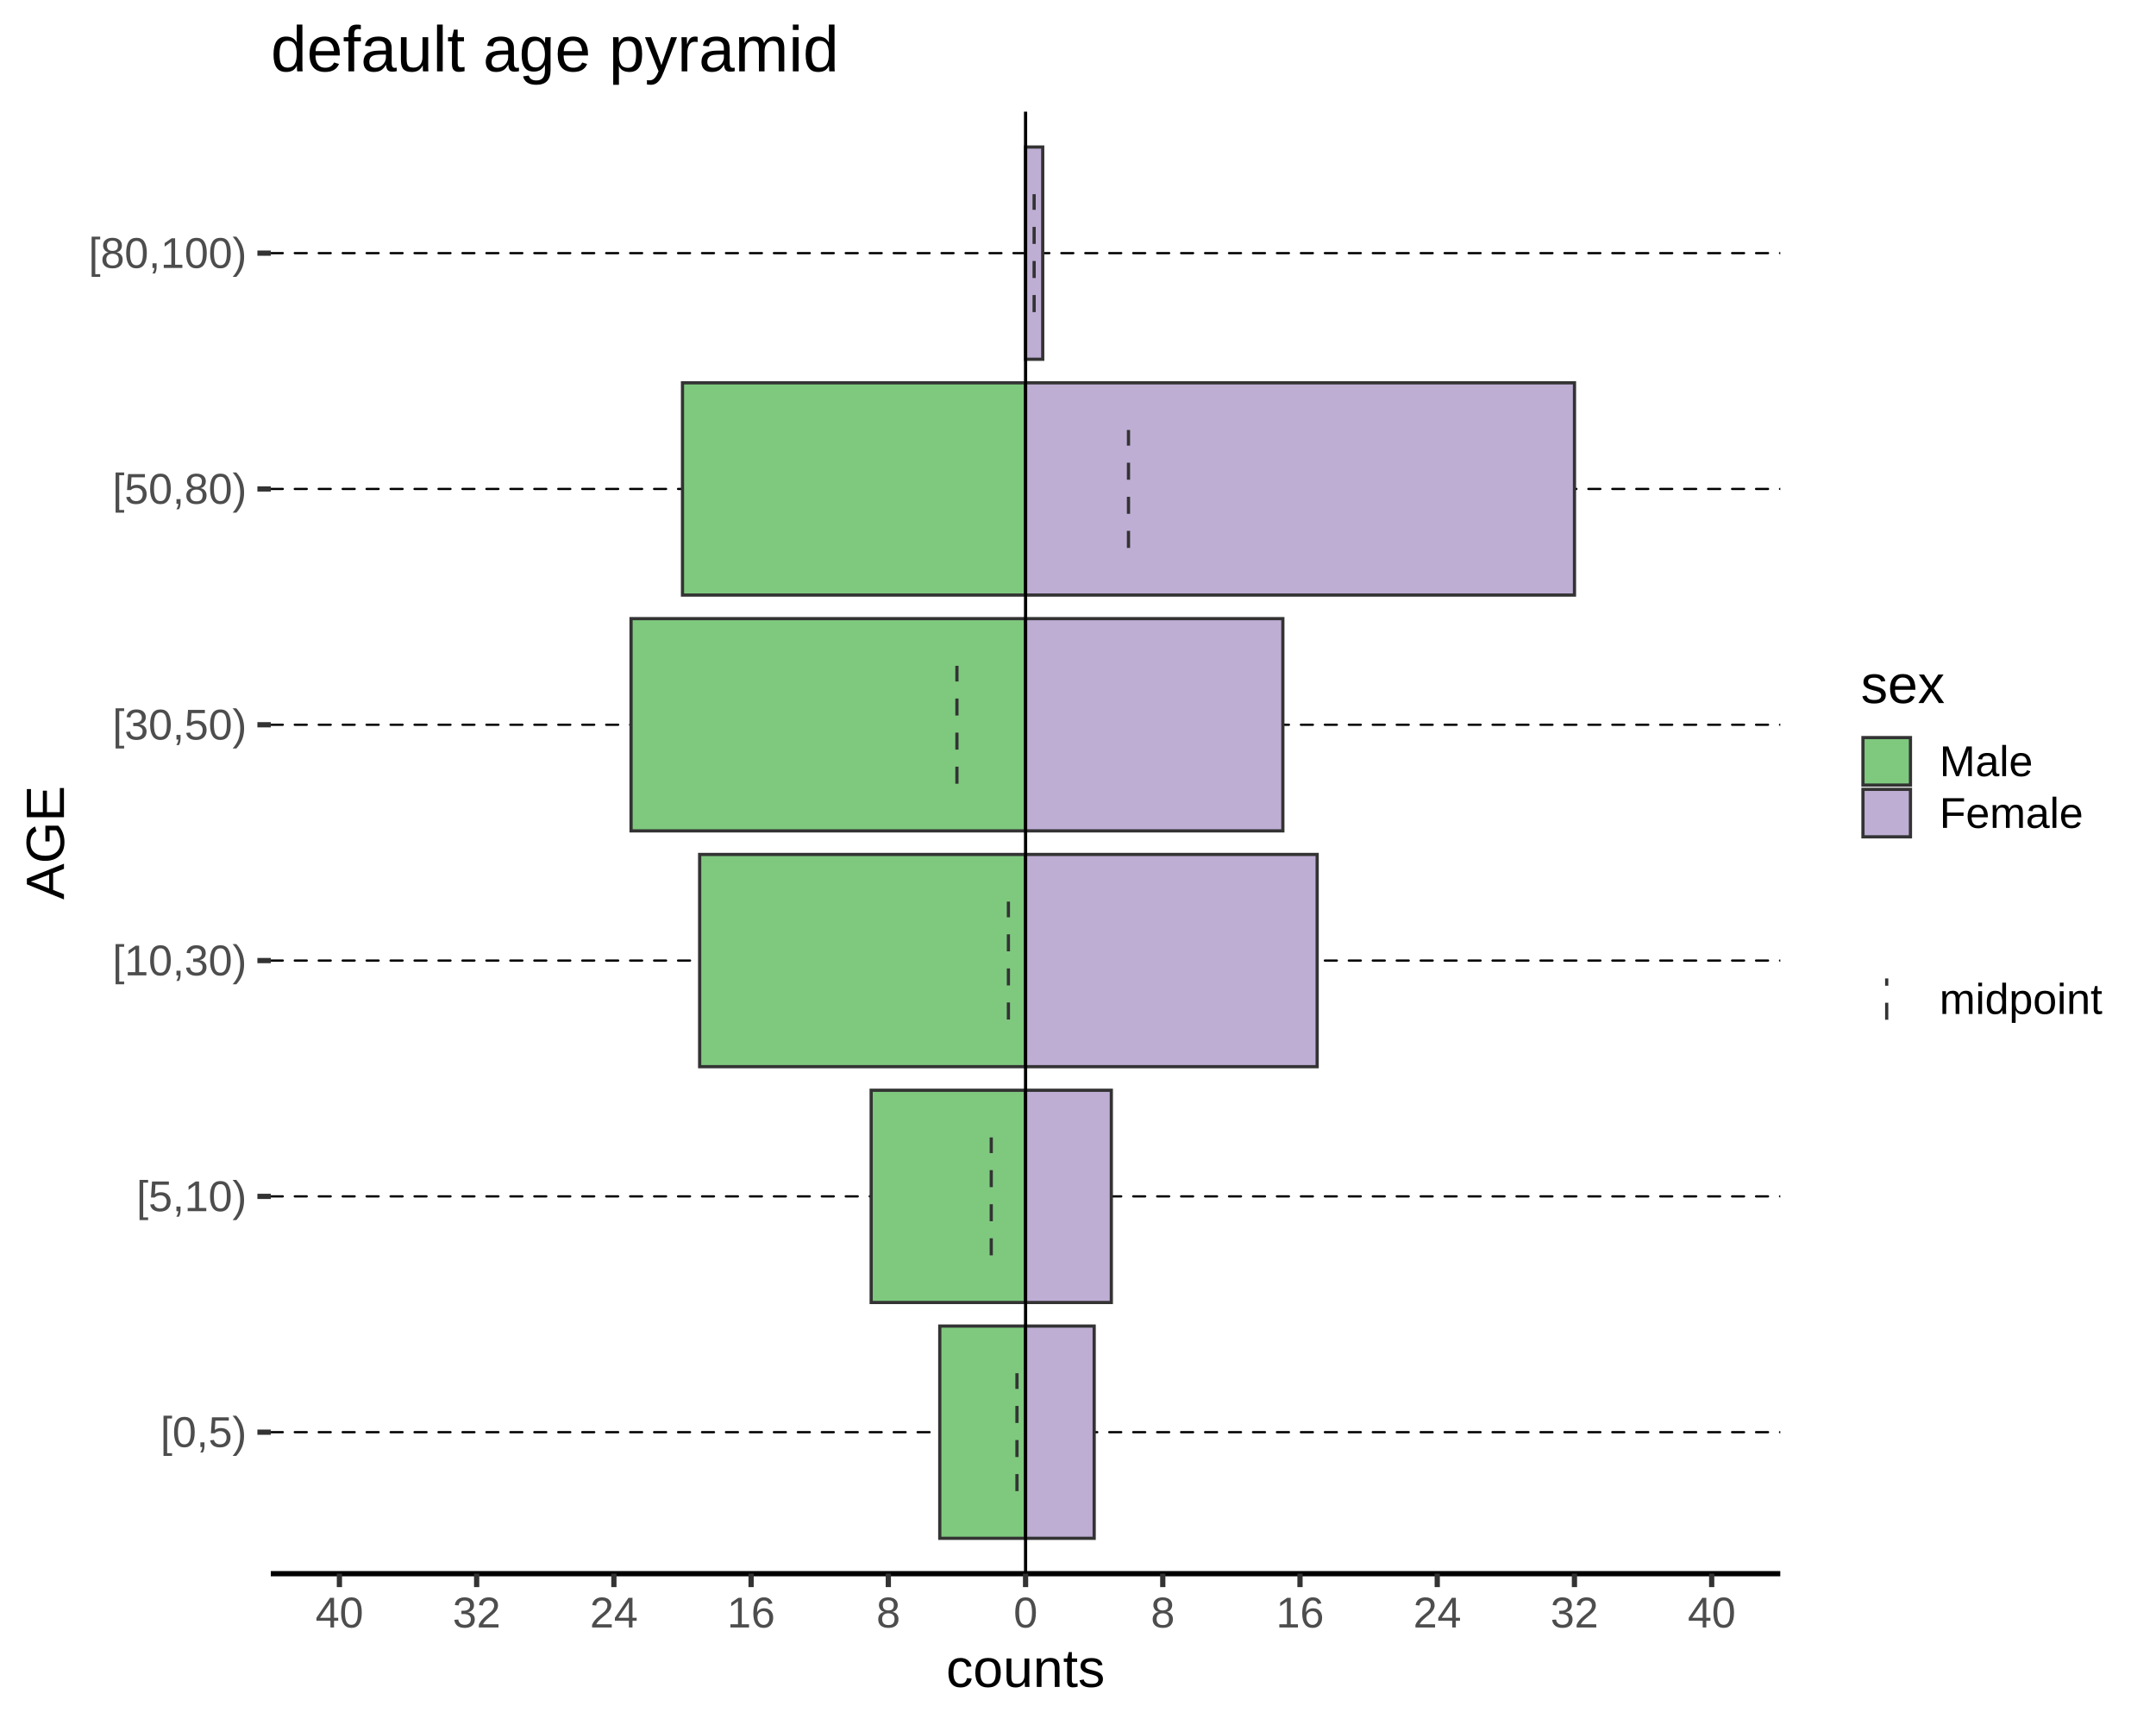
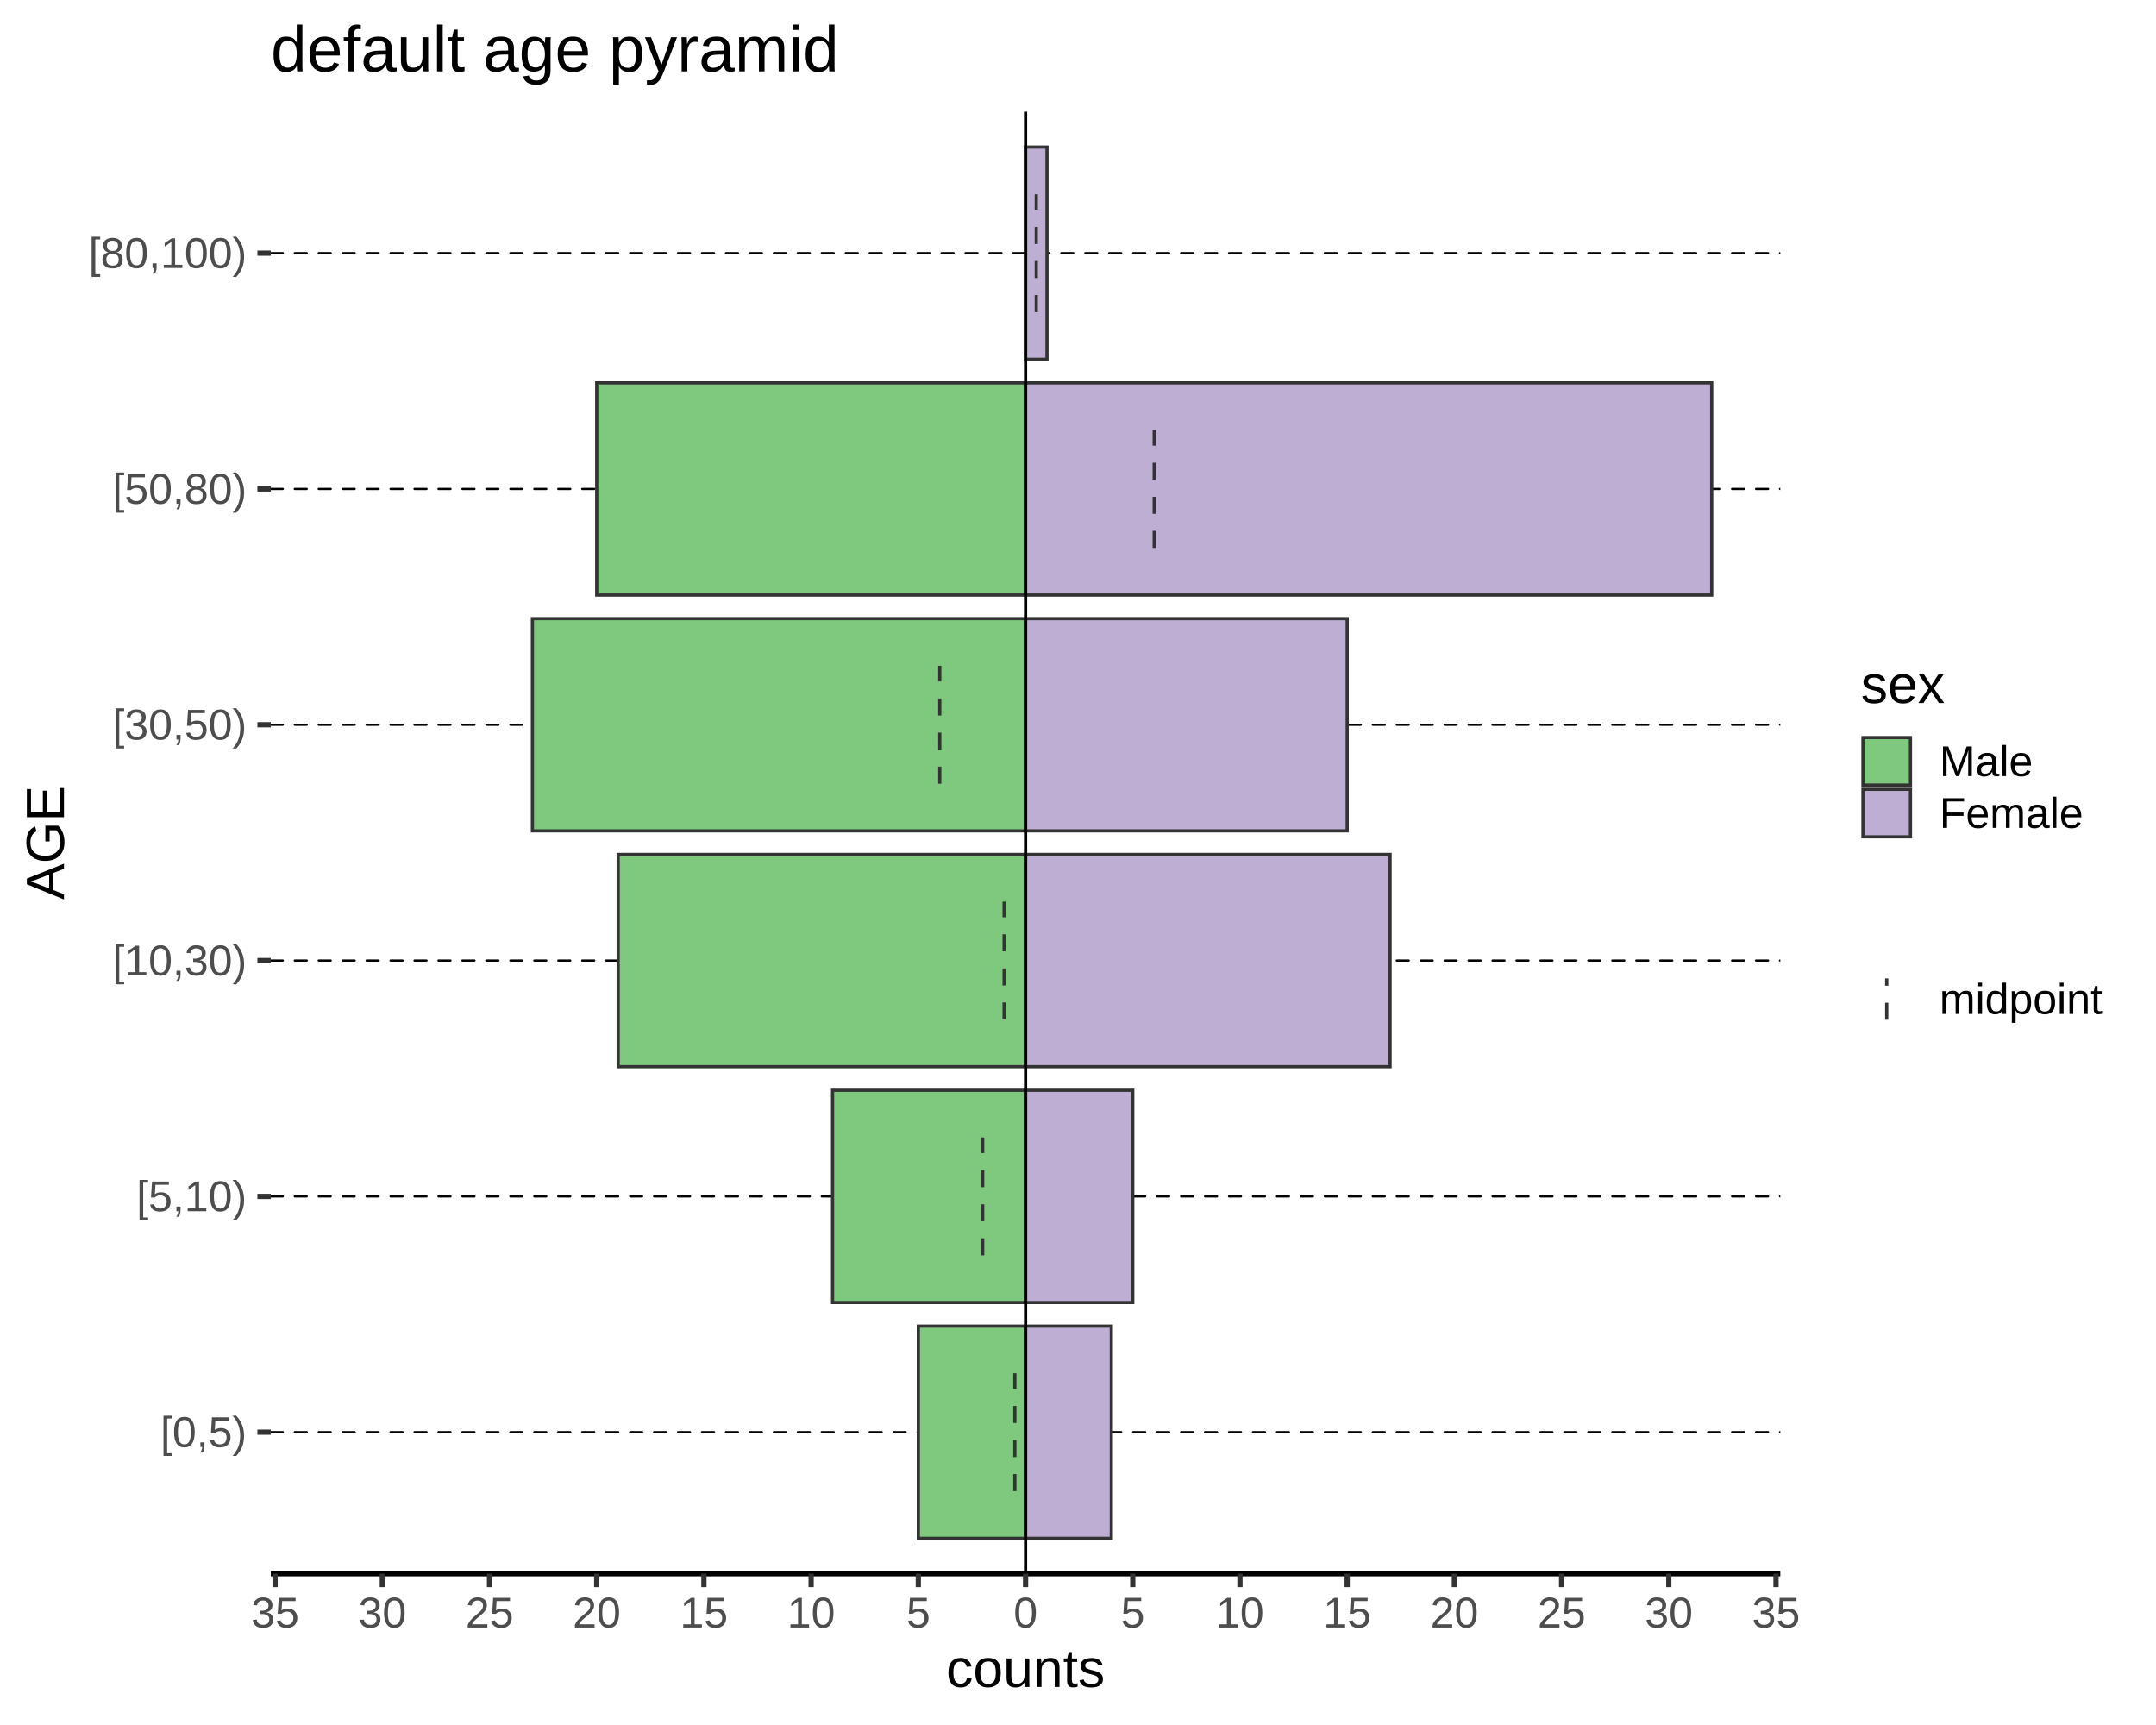
<svg xmlns="http://www.w3.org/2000/svg" viewBox="0 0 720.00 576.00">
  <defs>
    <style type="text/css">
    line, polyline, polygon, path, rect, circle {
      fill: none;
      stroke: #000000;
      stroke-linecap: round;
      stroke-linejoin: round;
      stroke-miterlimit: 10.00;
    }
  </style>
  </defs>
  <rect width="100%" height="100%" style="stroke: none; fill: #FFFFFF;" />
  <rect x="0.00" y="0.00" width="720.00" height="576.00" style="stroke-width: 1.75; stroke: #FFFFFF; fill: #FFFFFF;" />
  <defs>
    <clipPath id="cpOTAuNDR8NTk0LjUzfDUyNS40N3wzNy4yOA==">
      <rect x="90.44" y="37.28" width="504.09" height="488.19" />
    </clipPath>
  </defs>
  <rect x="90.44" y="37.28" width="504.09" height="488.19" style="stroke-width: 1.75; stroke: none; fill: #FFFFFF;" clip-path="url(#cpOTAuNDR8NTk0LjUzfDUyNS40N3wzNy4yOA==)" />
  <polyline points="90.44,478.22 594.53,478.22 " style="stroke-width: 0.75; stroke-dasharray: 4.00,4.00;" clip-path="url(#cpOTAuNDR8NTk0LjUzfDUyNS40N3wzNy4yOA==)" />
  <polyline points="90.44,399.48 594.53,399.48 " style="stroke-width: 0.75; stroke-dasharray: 4.00,4.00;" clip-path="url(#cpOTAuNDR8NTk0LjUzfDUyNS40N3wzNy4yOA==)" />
  <polyline points="90.44,320.74 594.53,320.74 " style="stroke-width: 0.75; stroke-dasharray: 4.00,4.00;" clip-path="url(#cpOTAuNDR8NTk0LjUzfDUyNS40N3wzNy4yOA==)" />
  <polyline points="90.44,242.00 594.53,242.00 " style="stroke-width: 0.75; stroke-dasharray: 4.00,4.00;" clip-path="url(#cpOTAuNDR8NTk0LjUzfDUyNS40N3wzNy4yOA==)" />
  <polyline points="90.44,163.26 594.53,163.26 " style="stroke-width: 0.75; stroke-dasharray: 4.00,4.00;" clip-path="url(#cpOTAuNDR8NTk0LjUzfDUyNS40N3wzNy4yOA==)" />
  <polyline points="90.44,84.52 594.53,84.52 " style="stroke-width: 0.75; stroke-dasharray: 4.00,4.00;" clip-path="url(#cpOTAuNDR8NTk0LjUzfDUyNS40N3wzNy4yOA==)" />
-   <rect x="313.84" y="442.79" width="28.64" height="70.87" style="stroke-width: 1.07; stroke: #333333; stroke-linecap: square; stroke-linejoin: miter; fill: #7FC97F;" clip-path="url(#cpOTAuNDR8NTk0LjUzfDUyNS40N3wzNy4yOA==)" />
-   <rect x="342.49" y="442.79" width="22.91" height="70.87" style="stroke-width: 1.07; stroke: #333333; stroke-linecap: square; stroke-linejoin: miter; fill: #BEAED4;" clip-path="url(#cpOTAuNDR8NTk0LjUzfDUyNS40N3wzNy4yOA==)" />
-   <rect x="290.93" y="364.05" width="51.55" height="70.87" style="stroke-width: 1.07; stroke: #333333; stroke-linecap: square; stroke-linejoin: miter; fill: #7FC97F;" clip-path="url(#cpOTAuNDR8NTk0LjUzfDUyNS40N3wzNy4yOA==)" />
-   <rect x="342.49" y="364.05" width="28.64" height="70.87" style="stroke-width: 1.07; stroke: #333333; stroke-linecap: square; stroke-linejoin: miter; fill: #BEAED4;" clip-path="url(#cpOTAuNDR8NTk0LjUzfDUyNS40N3wzNy4yOA==)" />
-   <rect x="233.65" y="285.31" width="108.84" height="70.87" style="stroke-width: 1.07; stroke: #333333; stroke-linecap: square; stroke-linejoin: miter; fill: #7FC97F;" clip-path="url(#cpOTAuNDR8NTk0LjUzfDUyNS40N3wzNy4yOA==)" />
-   <rect x="342.49" y="285.31" width="97.38" height="70.87" style="stroke-width: 1.07; stroke: #333333; stroke-linecap: square; stroke-linejoin: miter; fill: #BEAED4;" clip-path="url(#cpOTAuNDR8NTk0LjUzfDUyNS40N3wzNy4yOA==)" />
-   <rect x="210.74" y="206.57" width="131.75" height="70.87" style="stroke-width: 1.07; stroke: #333333; stroke-linecap: square; stroke-linejoin: miter; fill: #7FC97F;" clip-path="url(#cpOTAuNDR8NTk0LjUzfDUyNS40N3wzNy4yOA==)" />
-   <rect x="342.49" y="206.57" width="85.92" height="70.87" style="stroke-width: 1.07; stroke: #333333; stroke-linecap: square; stroke-linejoin: miter; fill: #BEAED4;" clip-path="url(#cpOTAuNDR8NTk0LjUzfDUyNS40N3wzNy4yOA==)" />
-   <rect x="227.92" y="127.83" width="114.57" height="70.87" style="stroke-width: 1.07; stroke: #333333; stroke-linecap: square; stroke-linejoin: miter; fill: #7FC97F;" clip-path="url(#cpOTAuNDR8NTk0LjUzfDUyNS40N3wzNy4yOA==)" />
-   <rect x="342.49" y="127.83" width="183.31" height="70.87" style="stroke-width: 1.07; stroke: #333333; stroke-linecap: square; stroke-linejoin: miter; fill: #BEAED4;" clip-path="url(#cpOTAuNDR8NTk0LjUzfDUyNS40N3wzNy4yOA==)" />
-   <rect x="342.49" y="49.09" width="5.73" height="70.87" style="stroke-width: 1.07; stroke: #333333; stroke-linecap: square; stroke-linejoin: miter; fill: #BEAED4;" clip-path="url(#cpOTAuNDR8NTk0LjUzfDUyNS40N3wzNy4yOA==)" />
-   <rect x="348.21" y="49.09" width="0.00" height="70.87" style="stroke-width: 1.07; stroke: #333333; stroke-linecap: square; stroke-linejoin: miter; fill: #7FC97F;" clip-path="url(#cpOTAuNDR8NTk0LjUzfDUyNS40N3wzNy4yOA==)" />
-   <line x1="339.62" y1="497.91" x2="339.62" y2="458.54" style="stroke-width: 1.07; stroke: #333333; stroke-dasharray: 5.69,5.69; stroke-linecap: butt;" clip-path="url(#cpOTAuNDR8NTk0LjUzfDUyNS40N3wzNy4yOA==)" />
-   <line x1="331.03" y1="419.17" x2="331.03" y2="379.80" style="stroke-width: 1.07; stroke: #333333; stroke-dasharray: 5.69,5.69; stroke-linecap: butt;" clip-path="url(#cpOTAuNDR8NTk0LjUzfDUyNS40N3wzNy4yOA==)" />
-   <line x1="336.76" y1="340.43" x2="336.76" y2="301.06" style="stroke-width: 1.07; stroke: #333333; stroke-dasharray: 5.69,5.69; stroke-linecap: butt;" clip-path="url(#cpOTAuNDR8NTk0LjUzfDUyNS40N3wzNy4yOA==)" />
-   <line x1="319.57" y1="261.69" x2="319.57" y2="222.32" style="stroke-width: 1.07; stroke: #333333; stroke-dasharray: 5.69,5.69; stroke-linecap: butt;" clip-path="url(#cpOTAuNDR8NTk0LjUzfDUyNS40N3wzNy4yOA==)" />
-   <line x1="376.86" y1="182.95" x2="376.86" y2="143.58" style="stroke-width: 1.07; stroke: #333333; stroke-dasharray: 5.69,5.69; stroke-linecap: butt;" clip-path="url(#cpOTAuNDR8NTk0LjUzfDUyNS40N3wzNy4yOA==)" />
-   <line x1="345.35" y1="104.21" x2="345.35" y2="64.84" style="stroke-width: 1.07; stroke: #333333; stroke-dasharray: 5.69,5.69; stroke-linecap: butt;" clip-path="url(#cpOTAuNDR8NTk0LjUzfDUyNS40N3wzNy4yOA==)" />
+   <rect x="306.68" y="442.79" width="35.80" height="70.87" style="stroke-width: 1.07; stroke: #333333; stroke-linecap: square; stroke-linejoin: miter; fill: #7FC97F;" clip-path="url(#cpOTAuNDR8NTk0LjUzfDUyNS40N3wzNy4yOA==)" />
+   <rect x="342.49" y="442.79" width="28.64" height="70.87" style="stroke-width: 1.07; stroke: #333333; stroke-linecap: square; stroke-linejoin: miter; fill: #BEAED4;" clip-path="url(#cpOTAuNDR8NTk0LjUzfDUyNS40N3wzNy4yOA==)" />
+   <rect x="278.04" y="364.05" width="64.44" height="70.87" style="stroke-width: 1.07; stroke: #333333; stroke-linecap: square; stroke-linejoin: miter; fill: #7FC97F;" clip-path="url(#cpOTAuNDR8NTk0LjUzfDUyNS40N3wzNy4yOA==)" />
+   <rect x="342.49" y="364.05" width="35.80" height="70.87" style="stroke-width: 1.07; stroke: #333333; stroke-linecap: square; stroke-linejoin: miter; fill: #BEAED4;" clip-path="url(#cpOTAuNDR8NTk0LjUzfDUyNS40N3wzNy4yOA==)" />
+   <rect x="206.44" y="285.31" width="136.05" height="70.87" style="stroke-width: 1.07; stroke: #333333; stroke-linecap: square; stroke-linejoin: miter; fill: #7FC97F;" clip-path="url(#cpOTAuNDR8NTk0LjUzfDUyNS40N3wzNy4yOA==)" />
+   <rect x="342.49" y="285.31" width="121.73" height="70.87" style="stroke-width: 1.07; stroke: #333333; stroke-linecap: square; stroke-linejoin: miter; fill: #BEAED4;" clip-path="url(#cpOTAuNDR8NTk0LjUzfDUyNS40N3wzNy4yOA==)" />
+   <rect x="177.80" y="206.57" width="164.69" height="70.87" style="stroke-width: 1.07; stroke: #333333; stroke-linecap: square; stroke-linejoin: miter; fill: #7FC97F;" clip-path="url(#cpOTAuNDR8NTk0LjUzfDUyNS40N3wzNy4yOA==)" />
+   <rect x="342.49" y="206.57" width="107.41" height="70.87" style="stroke-width: 1.07; stroke: #333333; stroke-linecap: square; stroke-linejoin: miter; fill: #BEAED4;" clip-path="url(#cpOTAuNDR8NTk0LjUzfDUyNS40N3wzNy4yOA==)" />
+   <rect x="199.28" y="127.83" width="143.21" height="70.87" style="stroke-width: 1.07; stroke: #333333; stroke-linecap: square; stroke-linejoin: miter; fill: #7FC97F;" clip-path="url(#cpOTAuNDR8NTk0LjUzfDUyNS40N3wzNy4yOA==)" />
+   <rect x="342.49" y="127.83" width="229.13" height="70.87" style="stroke-width: 1.07; stroke: #333333; stroke-linecap: square; stroke-linejoin: miter; fill: #BEAED4;" clip-path="url(#cpOTAuNDR8NTk0LjUzfDUyNS40N3wzNy4yOA==)" />
+   <rect x="342.49" y="49.09" width="7.16" height="70.87" style="stroke-width: 1.07; stroke: #333333; stroke-linecap: square; stroke-linejoin: miter; fill: #BEAED4;" clip-path="url(#cpOTAuNDR8NTk0LjUzfDUyNS40N3wzNy4yOA==)" />
+   <rect x="349.65" y="49.09" width="0.00" height="70.87" style="stroke-width: 1.07; stroke: #333333; stroke-linecap: square; stroke-linejoin: miter; fill: #7FC97F;" clip-path="url(#cpOTAuNDR8NTk0LjUzfDUyNS40N3wzNy4yOA==)" />
+   <line x1="338.91" y1="497.91" x2="338.91" y2="458.54" style="stroke-width: 1.07; stroke: #333333; stroke-dasharray: 5.69,5.69; stroke-linecap: butt;" clip-path="url(#cpOTAuNDR8NTk0LjUzfDUyNS40N3wzNy4yOA==)" />
+   <line x1="328.17" y1="419.17" x2="328.17" y2="379.80" style="stroke-width: 1.07; stroke: #333333; stroke-dasharray: 5.69,5.69; stroke-linecap: butt;" clip-path="url(#cpOTAuNDR8NTk0LjUzfDUyNS40N3wzNy4yOA==)" />
+   <line x1="335.33" y1="340.43" x2="335.33" y2="301.06" style="stroke-width: 1.07; stroke: #333333; stroke-dasharray: 5.69,5.69; stroke-linecap: butt;" clip-path="url(#cpOTAuNDR8NTk0LjUzfDUyNS40N3wzNy4yOA==)" />
+   <line x1="313.84" y1="261.69" x2="313.84" y2="222.32" style="stroke-width: 1.07; stroke: #333333; stroke-dasharray: 5.69,5.69; stroke-linecap: butt;" clip-path="url(#cpOTAuNDR8NTk0LjUzfDUyNS40N3wzNy4yOA==)" />
+   <line x1="385.45" y1="182.95" x2="385.45" y2="143.58" style="stroke-width: 1.07; stroke: #333333; stroke-dasharray: 5.69,5.69; stroke-linecap: butt;" clip-path="url(#cpOTAuNDR8NTk0LjUzfDUyNS40N3wzNy4yOA==)" />
+   <line x1="346.07" y1="104.21" x2="346.07" y2="64.84" style="stroke-width: 1.07; stroke: #333333; stroke-dasharray: 5.69,5.69; stroke-linecap: butt;" clip-path="url(#cpOTAuNDR8NTk0LjUzfDUyNS40N3wzNy4yOA==)" />
  <line x1="342.49" y1="525.47" x2="342.49" y2="37.28" style="stroke-width: 1.07; stroke-linecap: butt;" clip-path="url(#cpOTAuNDR8NTk0LjUzfDUyNS40N3wzNy4yOA==)" />
  <defs>
    <clipPath id="cpMC4wMHw3MjAuMDB8NTc2LjAwfDAuMDA=">
      <rect x="0.00" y="0.00" width="720.00" height="576.00" />
    </clipPath>
  </defs>
  <g clip-path="url(#cpMC4wMHw3MjAuMDB8NTc2LjAwfDAuMDA=)">
    <text x="53.57" y="483.17" style="font-size: 14.40px; fill: #4D4D4D; font-family: Liberation Sans;" textLength="28.80px" lengthAdjust="spacingAndGlyphs">[0,5)</text>
  </g>
  <g clip-path="url(#cpMC4wMHw3MjAuMDB8NTc2LjAwfDAuMDA=)">
    <text x="45.57" y="404.43" style="font-size: 14.40px; fill: #4D4D4D; font-family: Liberation Sans;" textLength="36.80px" lengthAdjust="spacingAndGlyphs">[5,10)</text>
  </g>
  <g clip-path="url(#cpMC4wMHw3MjAuMDB8NTc2LjAwfDAuMDA=)">
    <text x="37.57" y="325.69" style="font-size: 14.40px; fill: #4D4D4D; font-family: Liberation Sans;" textLength="44.80px" lengthAdjust="spacingAndGlyphs">[10,30)</text>
  </g>
  <g clip-path="url(#cpMC4wMHw3MjAuMDB8NTc2LjAwfDAuMDA=)">
    <text x="37.57" y="246.95" style="font-size: 14.40px; fill: #4D4D4D; font-family: Liberation Sans;" textLength="44.80px" lengthAdjust="spacingAndGlyphs">[30,50)</text>
  </g>
  <g clip-path="url(#cpMC4wMHw3MjAuMDB8NTc2LjAwfDAuMDA=)">
    <text x="37.57" y="168.21" style="font-size: 14.40px; fill: #4D4D4D; font-family: Liberation Sans;" textLength="44.80px" lengthAdjust="spacingAndGlyphs">[50,80)</text>
  </g>
  <g clip-path="url(#cpMC4wMHw3MjAuMDB8NTc2LjAwfDAuMDA=)">
    <text x="29.57" y="89.47" style="font-size: 14.40px; fill: #4D4D4D; font-family: Liberation Sans;" textLength="52.80px" lengthAdjust="spacingAndGlyphs">[80,100)</text>
  </g>
  <polyline points="85.96,478.22 90.44,478.22 " style="stroke-width: 1.75; stroke: #333333; stroke-linecap: butt;" clip-path="url(#cpMC4wMHw3MjAuMDB8NTc2LjAwfDAuMDA=)" />
  <polyline points="85.96,399.48 90.44,399.48 " style="stroke-width: 1.75; stroke: #333333; stroke-linecap: butt;" clip-path="url(#cpMC4wMHw3MjAuMDB8NTc2LjAwfDAuMDA=)" />
  <polyline points="85.96,320.74 90.44,320.74 " style="stroke-width: 1.75; stroke: #333333; stroke-linecap: butt;" clip-path="url(#cpMC4wMHw3MjAuMDB8NTc2LjAwfDAuMDA=)" />
  <polyline points="85.96,242.00 90.44,242.00 " style="stroke-width: 1.75; stroke: #333333; stroke-linecap: butt;" clip-path="url(#cpMC4wMHw3MjAuMDB8NTc2LjAwfDAuMDA=)" />
  <polyline points="85.96,163.26 90.44,163.26 " style="stroke-width: 1.75; stroke: #333333; stroke-linecap: butt;" clip-path="url(#cpMC4wMHw3MjAuMDB8NTc2LjAwfDAuMDA=)" />
  <polyline points="85.96,84.52 90.44,84.52 " style="stroke-width: 1.75; stroke: #333333; stroke-linecap: butt;" clip-path="url(#cpMC4wMHw3MjAuMDB8NTc2LjAwfDAuMDA=)" />
  <polyline points="90.44,525.47 594.53,525.47 " style="stroke-width: 1.75; stroke-linecap: butt;" clip-path="url(#cpMC4wMHw3MjAuMDB8NTc2LjAwfDAuMDA=)" />
-   <polyline points="113.35,529.95 113.35,525.47 " style="stroke-width: 1.75; stroke: #333333; stroke-linecap: butt;" clip-path="url(#cpMC4wMHw3MjAuMDB8NTc2LjAwfDAuMDA=)" />
-   <polyline points="159.18,529.95 159.18,525.47 " style="stroke-width: 1.75; stroke: #333333; stroke-linecap: butt;" clip-path="url(#cpMC4wMHw3MjAuMDB8NTc2LjAwfDAuMDA=)" />
-   <polyline points="205.01,529.95 205.01,525.47 " style="stroke-width: 1.75; stroke: #333333; stroke-linecap: butt;" clip-path="url(#cpMC4wMHw3MjAuMDB8NTc2LjAwfDAuMDA=)" />
-   <polyline points="250.83,529.95 250.83,525.47 " style="stroke-width: 1.75; stroke: #333333; stroke-linecap: butt;" clip-path="url(#cpMC4wMHw3MjAuMDB8NTc2LjAwfDAuMDA=)" />
-   <polyline points="296.66,529.95 296.66,525.47 " style="stroke-width: 1.75; stroke: #333333; stroke-linecap: butt;" clip-path="url(#cpMC4wMHw3MjAuMDB8NTc2LjAwfDAuMDA=)" />
+   <polyline points="91.87,529.95 91.87,525.47 " style="stroke-width: 1.75; stroke: #333333; stroke-linecap: butt;" clip-path="url(#cpMC4wMHw3MjAuMDB8NTc2LjAwfDAuMDA=)" />
+   <polyline points="127.68,529.95 127.68,525.47 " style="stroke-width: 1.75; stroke: #333333; stroke-linecap: butt;" clip-path="url(#cpMC4wMHw3MjAuMDB8NTc2LjAwfDAuMDA=)" />
+   <polyline points="163.48,529.95 163.48,525.47 " style="stroke-width: 1.75; stroke: #333333; stroke-linecap: butt;" clip-path="url(#cpMC4wMHw3MjAuMDB8NTc2LjAwfDAuMDA=)" />
+   <polyline points="199.28,529.95 199.28,525.47 " style="stroke-width: 1.75; stroke: #333333; stroke-linecap: butt;" clip-path="url(#cpMC4wMHw3MjAuMDB8NTc2LjAwfDAuMDA=)" />
+   <polyline points="235.08,529.95 235.08,525.47 " style="stroke-width: 1.75; stroke: #333333; stroke-linecap: butt;" clip-path="url(#cpMC4wMHw3MjAuMDB8NTc2LjAwfDAuMDA=)" />
+   <polyline points="270.88,529.95 270.88,525.47 " style="stroke-width: 1.75; stroke: #333333; stroke-linecap: butt;" clip-path="url(#cpMC4wMHw3MjAuMDB8NTc2LjAwfDAuMDA=)" />
+   <polyline points="306.68,529.95 306.68,525.47 " style="stroke-width: 1.75; stroke: #333333; stroke-linecap: butt;" clip-path="url(#cpMC4wMHw3MjAuMDB8NTc2LjAwfDAuMDA=)" />
  <polyline points="342.49,529.95 342.49,525.47 " style="stroke-width: 1.75; stroke: #333333; stroke-linecap: butt;" clip-path="url(#cpMC4wMHw3MjAuMDB8NTc2LjAwfDAuMDA=)" />
-   <polyline points="388.31,529.95 388.31,525.47 " style="stroke-width: 1.75; stroke: #333333; stroke-linecap: butt;" clip-path="url(#cpMC4wMHw3MjAuMDB8NTc2LjAwfDAuMDA=)" />
-   <polyline points="434.14,529.95 434.14,525.47 " style="stroke-width: 1.75; stroke: #333333; stroke-linecap: butt;" clip-path="url(#cpMC4wMHw3MjAuMDB8NTc2LjAwfDAuMDA=)" />
-   <polyline points="479.97,529.95 479.97,525.47 " style="stroke-width: 1.75; stroke: #333333; stroke-linecap: butt;" clip-path="url(#cpMC4wMHw3MjAuMDB8NTc2LjAwfDAuMDA=)" />
-   <polyline points="525.79,529.95 525.79,525.47 " style="stroke-width: 1.75; stroke: #333333; stroke-linecap: butt;" clip-path="url(#cpMC4wMHw3MjAuMDB8NTc2LjAwfDAuMDA=)" />
-   <polyline points="571.62,529.95 571.62,525.47 " style="stroke-width: 1.75; stroke: #333333; stroke-linecap: butt;" clip-path="url(#cpMC4wMHw3MjAuMDB8NTc2LjAwfDAuMDA=)" />
+   <polyline points="378.29,529.95 378.29,525.47 " style="stroke-width: 1.75; stroke: #333333; stroke-linecap: butt;" clip-path="url(#cpMC4wMHw3MjAuMDB8NTc2LjAwfDAuMDA=)" />
+   <polyline points="414.09,529.95 414.09,525.47 " style="stroke-width: 1.75; stroke: #333333; stroke-linecap: butt;" clip-path="url(#cpMC4wMHw3MjAuMDB8NTc2LjAwfDAuMDA=)" />
+   <polyline points="449.89,529.95 449.89,525.47 " style="stroke-width: 1.75; stroke: #333333; stroke-linecap: butt;" clip-path="url(#cpMC4wMHw3MjAuMDB8NTc2LjAwfDAuMDA=)" />
+   <polyline points="485.69,529.95 485.69,525.47 " style="stroke-width: 1.75; stroke: #333333; stroke-linecap: butt;" clip-path="url(#cpMC4wMHw3MjAuMDB8NTc2LjAwfDAuMDA=)" />
+   <polyline points="521.50,529.95 521.50,525.47 " style="stroke-width: 1.75; stroke: #333333; stroke-linecap: butt;" clip-path="url(#cpMC4wMHw3MjAuMDB8NTc2LjAwfDAuMDA=)" />
+   <polyline points="557.30,529.95 557.30,525.47 " style="stroke-width: 1.75; stroke: #333333; stroke-linecap: butt;" clip-path="url(#cpMC4wMHw3MjAuMDB8NTc2LjAwfDAuMDA=)" />
+   <polyline points="593.10,529.95 593.10,525.47 " style="stroke-width: 1.75; stroke: #333333; stroke-linecap: butt;" clip-path="url(#cpMC4wMHw3MjAuMDB8NTc2LjAwfDAuMDA=)" />
  <g clip-path="url(#cpMC4wMHw3MjAuMDB8NTc2LjAwfDAuMDA=)">
-     <text x="105.35" y="543.44" style="font-size: 14.40px; fill: #4D4D4D; font-family: Liberation Sans;" textLength="16.00px" lengthAdjust="spacingAndGlyphs">40</text>
+     <text x="83.87" y="543.44" style="font-size: 14.40px; fill: #4D4D4D; font-family: Liberation Sans;" textLength="16.00px" lengthAdjust="spacingAndGlyphs">35</text>
  </g>
  <g clip-path="url(#cpMC4wMHw3MjAuMDB8NTc2LjAwfDAuMDA=)">
-     <text x="151.18" y="543.44" style="font-size: 14.40px; fill: #4D4D4D; font-family: Liberation Sans;" textLength="16.00px" lengthAdjust="spacingAndGlyphs">32</text>
+     <text x="119.68" y="543.44" style="font-size: 14.40px; fill: #4D4D4D; font-family: Liberation Sans;" textLength="16.00px" lengthAdjust="spacingAndGlyphs">30</text>
  </g>
  <g clip-path="url(#cpMC4wMHw3MjAuMDB8NTc2LjAwfDAuMDA=)">
-     <text x="197.01" y="543.44" style="font-size: 14.40px; fill: #4D4D4D; font-family: Liberation Sans;" textLength="16.00px" lengthAdjust="spacingAndGlyphs">24</text>
+     <text x="155.48" y="543.44" style="font-size: 14.40px; fill: #4D4D4D; font-family: Liberation Sans;" textLength="16.00px" lengthAdjust="spacingAndGlyphs">25</text>
  </g>
  <g clip-path="url(#cpMC4wMHw3MjAuMDB8NTc2LjAwfDAuMDA=)">
-     <text x="242.83" y="543.44" style="font-size: 14.40px; fill: #4D4D4D; font-family: Liberation Sans;" textLength="16.00px" lengthAdjust="spacingAndGlyphs">16</text>
+     <text x="191.28" y="543.44" style="font-size: 14.40px; fill: #4D4D4D; font-family: Liberation Sans;" textLength="16.00px" lengthAdjust="spacingAndGlyphs">20</text>
  </g>
  <g clip-path="url(#cpMC4wMHw3MjAuMDB8NTc2LjAwfDAuMDA=)">
-     <text x="292.66" y="543.44" style="font-size: 14.40px; fill: #4D4D4D; font-family: Liberation Sans;" textLength="8.00px" lengthAdjust="spacingAndGlyphs">8</text>
+     <text x="227.08" y="543.44" style="font-size: 14.40px; fill: #4D4D4D; font-family: Liberation Sans;" textLength="16.00px" lengthAdjust="spacingAndGlyphs">15</text>
+   </g>
+   <g clip-path="url(#cpMC4wMHw3MjAuMDB8NTc2LjAwfDAuMDA=)">
+     <text x="262.88" y="543.44" style="font-size: 14.40px; fill: #4D4D4D; font-family: Liberation Sans;" textLength="16.00px" lengthAdjust="spacingAndGlyphs">10</text>
+   </g>
+   <g clip-path="url(#cpMC4wMHw3MjAuMDB8NTc2LjAwfDAuMDA=)">
+     <text x="302.68" y="543.44" style="font-size: 14.40px; fill: #4D4D4D; font-family: Liberation Sans;" textLength="8.00px" lengthAdjust="spacingAndGlyphs">5</text>
  </g>
  <g clip-path="url(#cpMC4wMHw3MjAuMDB8NTc2LjAwfDAuMDA=)">
    <text x="338.49" y="543.44" style="font-size: 14.40px; fill: #4D4D4D; font-family: Liberation Sans;" textLength="8.00px" lengthAdjust="spacingAndGlyphs">0</text>
  </g>
  <g clip-path="url(#cpMC4wMHw3MjAuMDB8NTc2LjAwfDAuMDA=)">
-     <text x="384.31" y="543.44" style="font-size: 14.40px; fill: #4D4D4D; font-family: Liberation Sans;" textLength="8.00px" lengthAdjust="spacingAndGlyphs">8</text>
+     <text x="374.29" y="543.44" style="font-size: 14.40px; fill: #4D4D4D; font-family: Liberation Sans;" textLength="8.00px" lengthAdjust="spacingAndGlyphs">5</text>
  </g>
  <g clip-path="url(#cpMC4wMHw3MjAuMDB8NTc2LjAwfDAuMDA=)">
-     <text x="426.14" y="543.44" style="font-size: 14.40px; fill: #4D4D4D; font-family: Liberation Sans;" textLength="16.00px" lengthAdjust="spacingAndGlyphs">16</text>
+     <text x="406.09" y="543.44" style="font-size: 14.40px; fill: #4D4D4D; font-family: Liberation Sans;" textLength="16.00px" lengthAdjust="spacingAndGlyphs">10</text>
  </g>
  <g clip-path="url(#cpMC4wMHw3MjAuMDB8NTc2LjAwfDAuMDA=)">
-     <text x="471.97" y="543.44" style="font-size: 14.40px; fill: #4D4D4D; font-family: Liberation Sans;" textLength="16.00px" lengthAdjust="spacingAndGlyphs">24</text>
+     <text x="441.89" y="543.44" style="font-size: 14.40px; fill: #4D4D4D; font-family: Liberation Sans;" textLength="16.00px" lengthAdjust="spacingAndGlyphs">15</text>
  </g>
  <g clip-path="url(#cpMC4wMHw3MjAuMDB8NTc2LjAwfDAuMDA=)">
-     <text x="517.79" y="543.44" style="font-size: 14.40px; fill: #4D4D4D; font-family: Liberation Sans;" textLength="16.00px" lengthAdjust="spacingAndGlyphs">32</text>
+     <text x="477.69" y="543.44" style="font-size: 14.40px; fill: #4D4D4D; font-family: Liberation Sans;" textLength="16.00px" lengthAdjust="spacingAndGlyphs">20</text>
  </g>
  <g clip-path="url(#cpMC4wMHw3MjAuMDB8NTc2LjAwfDAuMDA=)">
-     <text x="563.62" y="543.44" style="font-size: 14.40px; fill: #4D4D4D; font-family: Liberation Sans;" textLength="16.00px" lengthAdjust="spacingAndGlyphs">40</text>
+     <text x="513.50" y="543.44" style="font-size: 14.40px; fill: #4D4D4D; font-family: Liberation Sans;" textLength="16.00px" lengthAdjust="spacingAndGlyphs">25</text>
+   </g>
+   <g clip-path="url(#cpMC4wMHw3MjAuMDB8NTc2LjAwfDAuMDA=)">
+     <text x="549.30" y="543.44" style="font-size: 14.40px; fill: #4D4D4D; font-family: Liberation Sans;" textLength="16.00px" lengthAdjust="spacingAndGlyphs">30</text>
+   </g>
+   <g clip-path="url(#cpMC4wMHw3MjAuMDB8NTc2LjAwfDAuMDA=)">
+     <text x="585.10" y="543.44" style="font-size: 14.40px; fill: #4D4D4D; font-family: Liberation Sans;" textLength="16.00px" lengthAdjust="spacingAndGlyphs">35</text>
  </g>
  <g clip-path="url(#cpMC4wMHw3MjAuMDB8NTc2LjAwfDAuMDA=)">
    <text x="315.96" y="563.30" style="font-size: 18.00px; font-family: Liberation Sans;" textLength="53.05px" lengthAdjust="spacingAndGlyphs">counts</text>
  </g>
  <g clip-path="url(#cpMC4wMHw3MjAuMDB8NTc2LjAwfDAuMDA=)">
    <text transform="translate(21.36,300.37) rotate(-90)" style="font-size: 18.00px; font-family: Liberation Sans;" textLength="38.00px" lengthAdjust="spacingAndGlyphs">AGE</text>
  </g>
  <rect x="612.46" y="211.52" width="92.16" height="77.58" style="stroke-width: 1.75; stroke: none; fill: #FFFFFF;" clip-path="url(#cpMC4wMHw3MjAuMDB8NTc2LjAwfDAuMDA=)" />
  <g clip-path="url(#cpMC4wMHw3MjAuMDB8NTc2LjAwfDAuMDA=)">
    <text x="621.43" y="234.75" style="font-size: 18.00px; font-family: Liberation Sans;" textLength="28.02px" lengthAdjust="spacingAndGlyphs">sex</text>
  </g>
  <rect x="622.14" y="246.29" width="15.86" height="15.86" style="stroke-width: 1.07; stroke: #333333; stroke-linecap: square; stroke-linejoin: miter; fill: #7FC97F;" clip-path="url(#cpMC4wMHw3MjAuMDB8NTc2LjAwfDAuMDA=)" />
  <rect x="622.14" y="263.57" width="15.86" height="15.86" style="stroke-width: 1.07; stroke: #333333; stroke-linecap: square; stroke-linejoin: miter; fill: #BEAED4;" clip-path="url(#cpMC4wMHw3MjAuMDB8NTc2LjAwfDAuMDA=)" />
  <g clip-path="url(#cpMC4wMHw3MjAuMDB8NTc2LjAwfDAuMDA=)">
    <text x="647.68" y="259.17" style="font-size: 14.40px; font-family: Liberation Sans;" textLength="31.19px" lengthAdjust="spacingAndGlyphs">Male</text>
  </g>
  <g clip-path="url(#cpMC4wMHw3MjAuMDB8NTc2LjAwfDAuMDA=)">
    <text x="647.68" y="276.45" style="font-size: 14.40px; font-family: Liberation Sans;" textLength="47.98px" lengthAdjust="spacingAndGlyphs">Female</text>
  </g>
  <rect x="612.46" y="307.04" width="98.57" height="44.18" style="stroke-width: 1.75; stroke: none; fill: #FFFFFF;" clip-path="url(#cpMC4wMHw3MjAuMDB8NTc2LjAwfDAuMDA=)" />
  <line x1="630.07" y1="340.52" x2="630.07" y2="326.70" style="stroke-width: 1.07; stroke: #333333; stroke-dasharray: 5.69,5.69; stroke-linecap: butt;" clip-path="url(#cpMC4wMHw3MjAuMDB8NTc2LjAwfDAuMDA=)" />
  <g clip-path="url(#cpMC4wMHw3MjAuMDB8NTc2LjAwfDAuMDA=)">
    <text x="647.68" y="338.57" style="font-size: 14.40px; font-family: Liberation Sans;" textLength="54.39px" lengthAdjust="spacingAndGlyphs">midpoint</text>
  </g>
  <g clip-path="url(#cpMC4wMHw3MjAuMDB8NTc2LjAwfDAuMDA=)">
    <text x="90.44" y="23.83" style="font-size: 21.60px; font-family: Liberation Sans;" textLength="189.72px" lengthAdjust="spacingAndGlyphs">default age pyramid</text>
  </g>
</svg>
